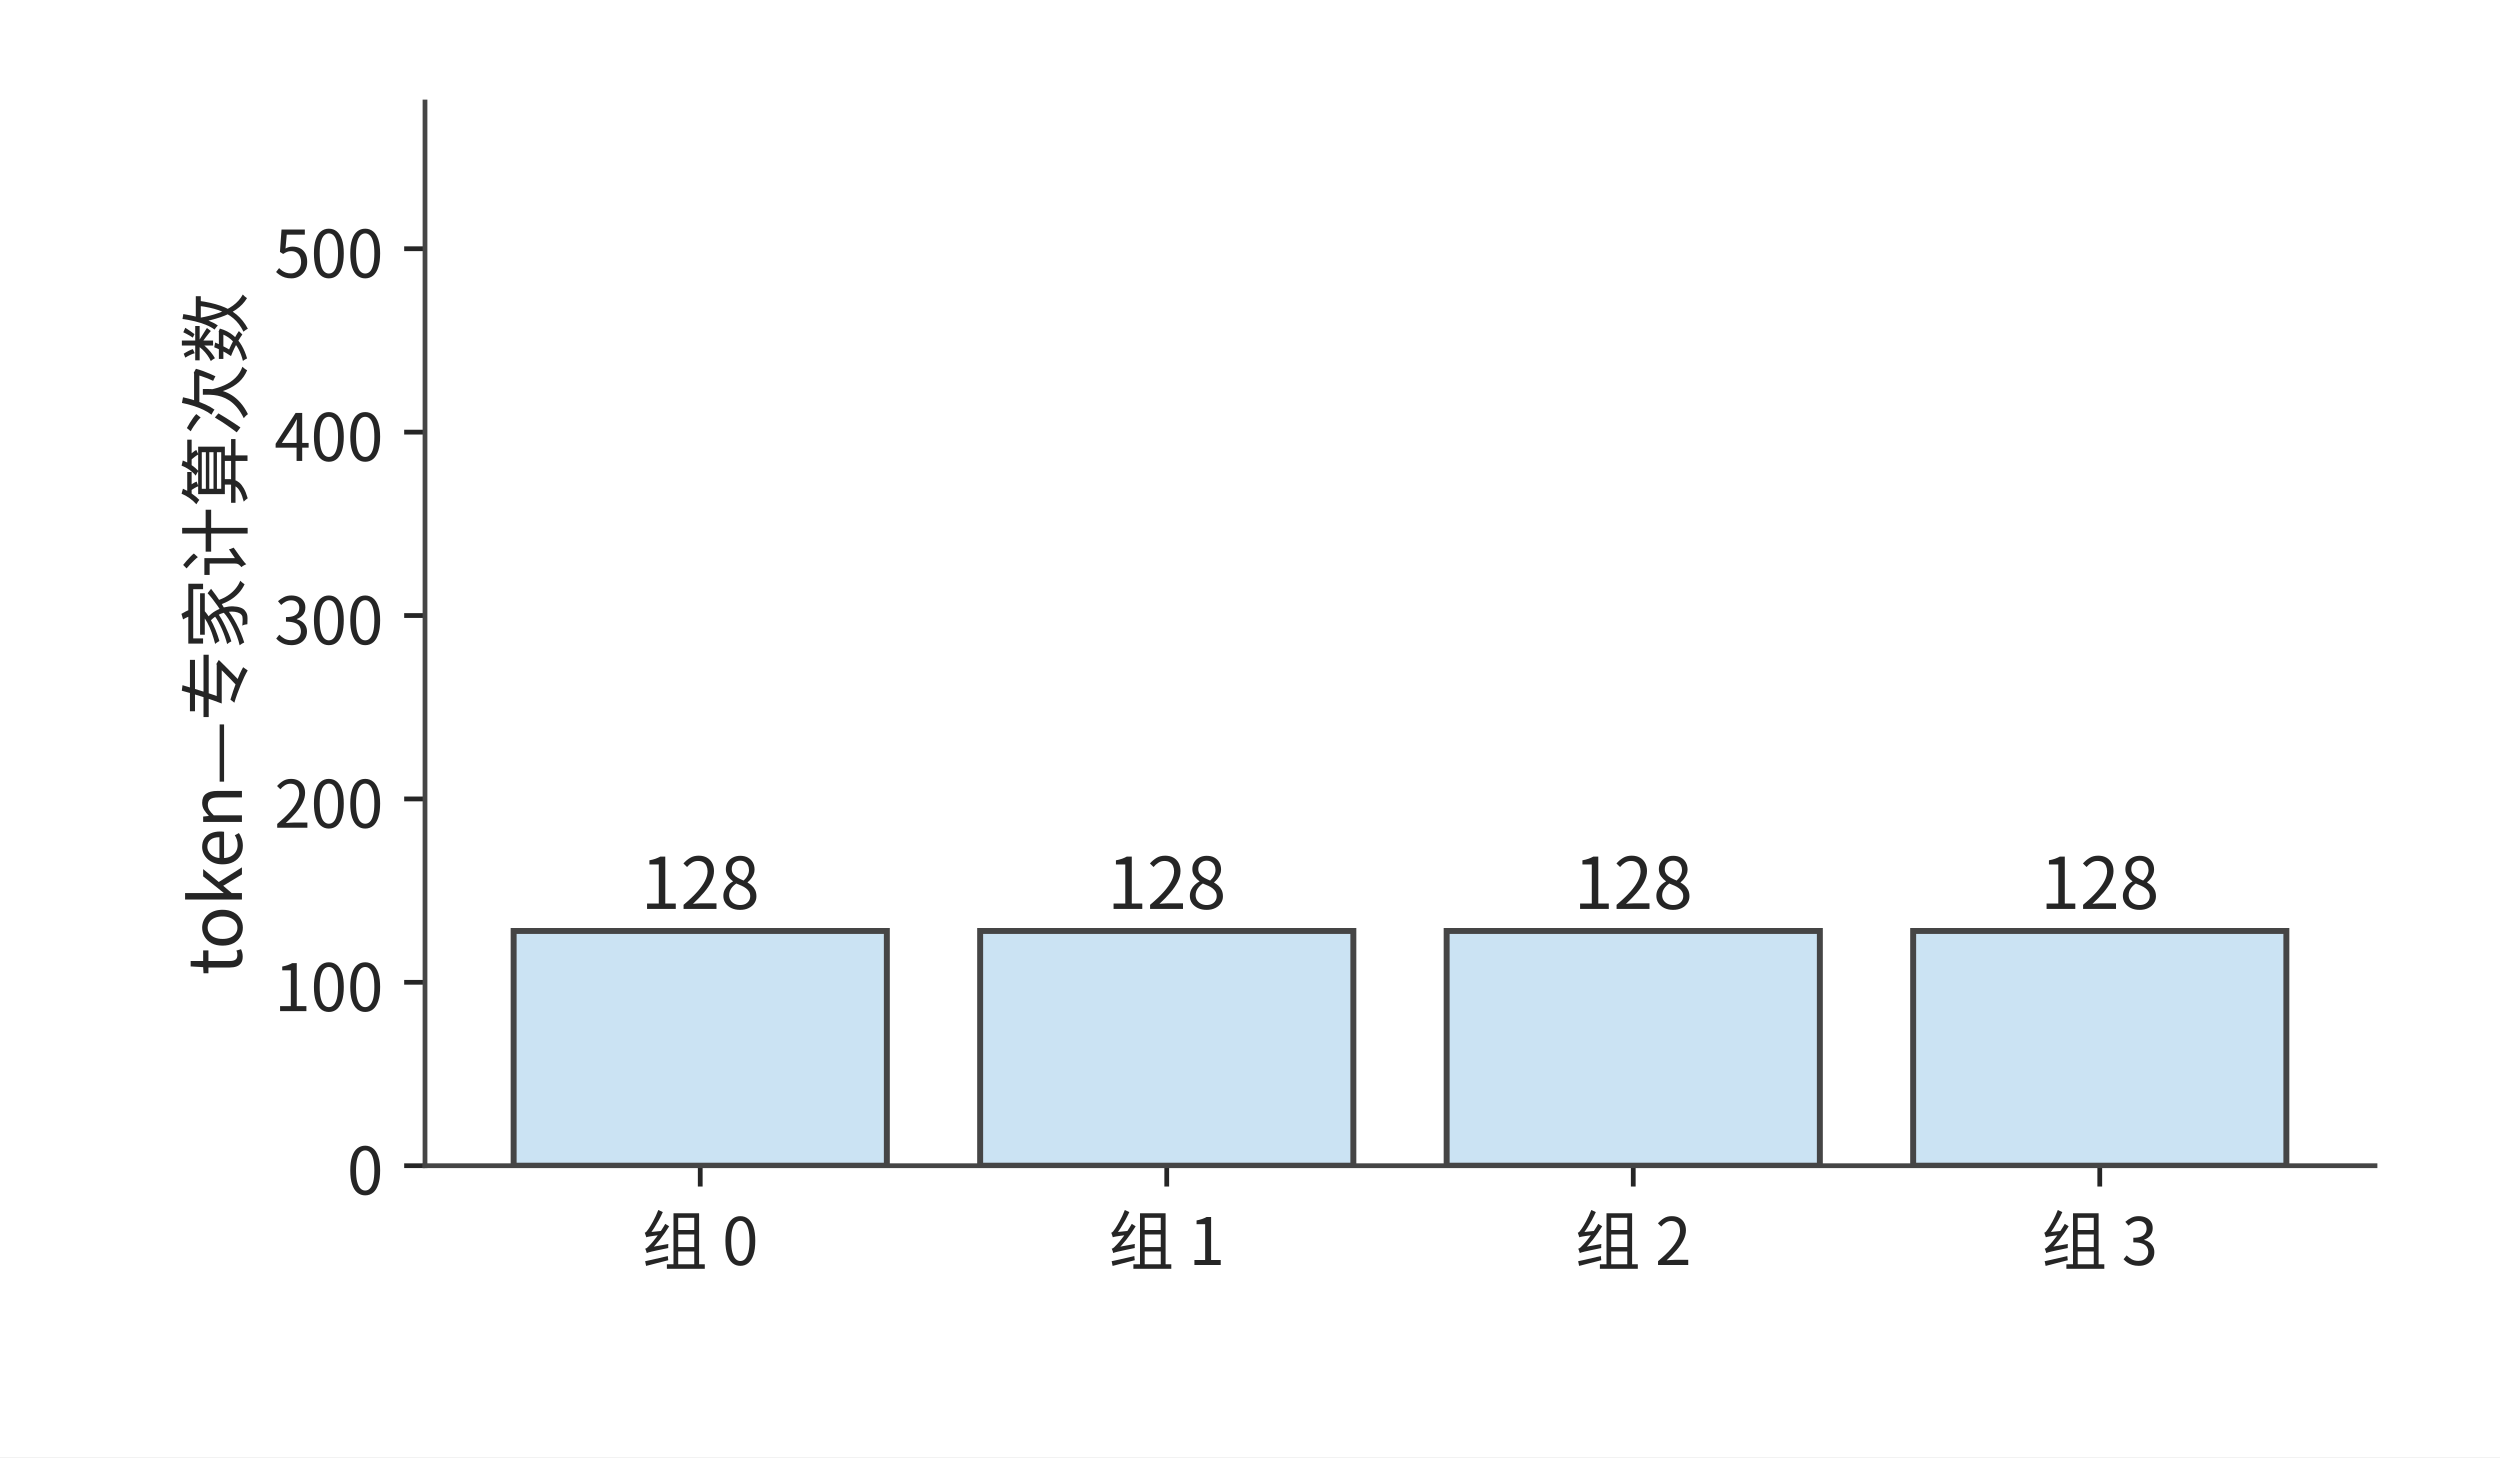
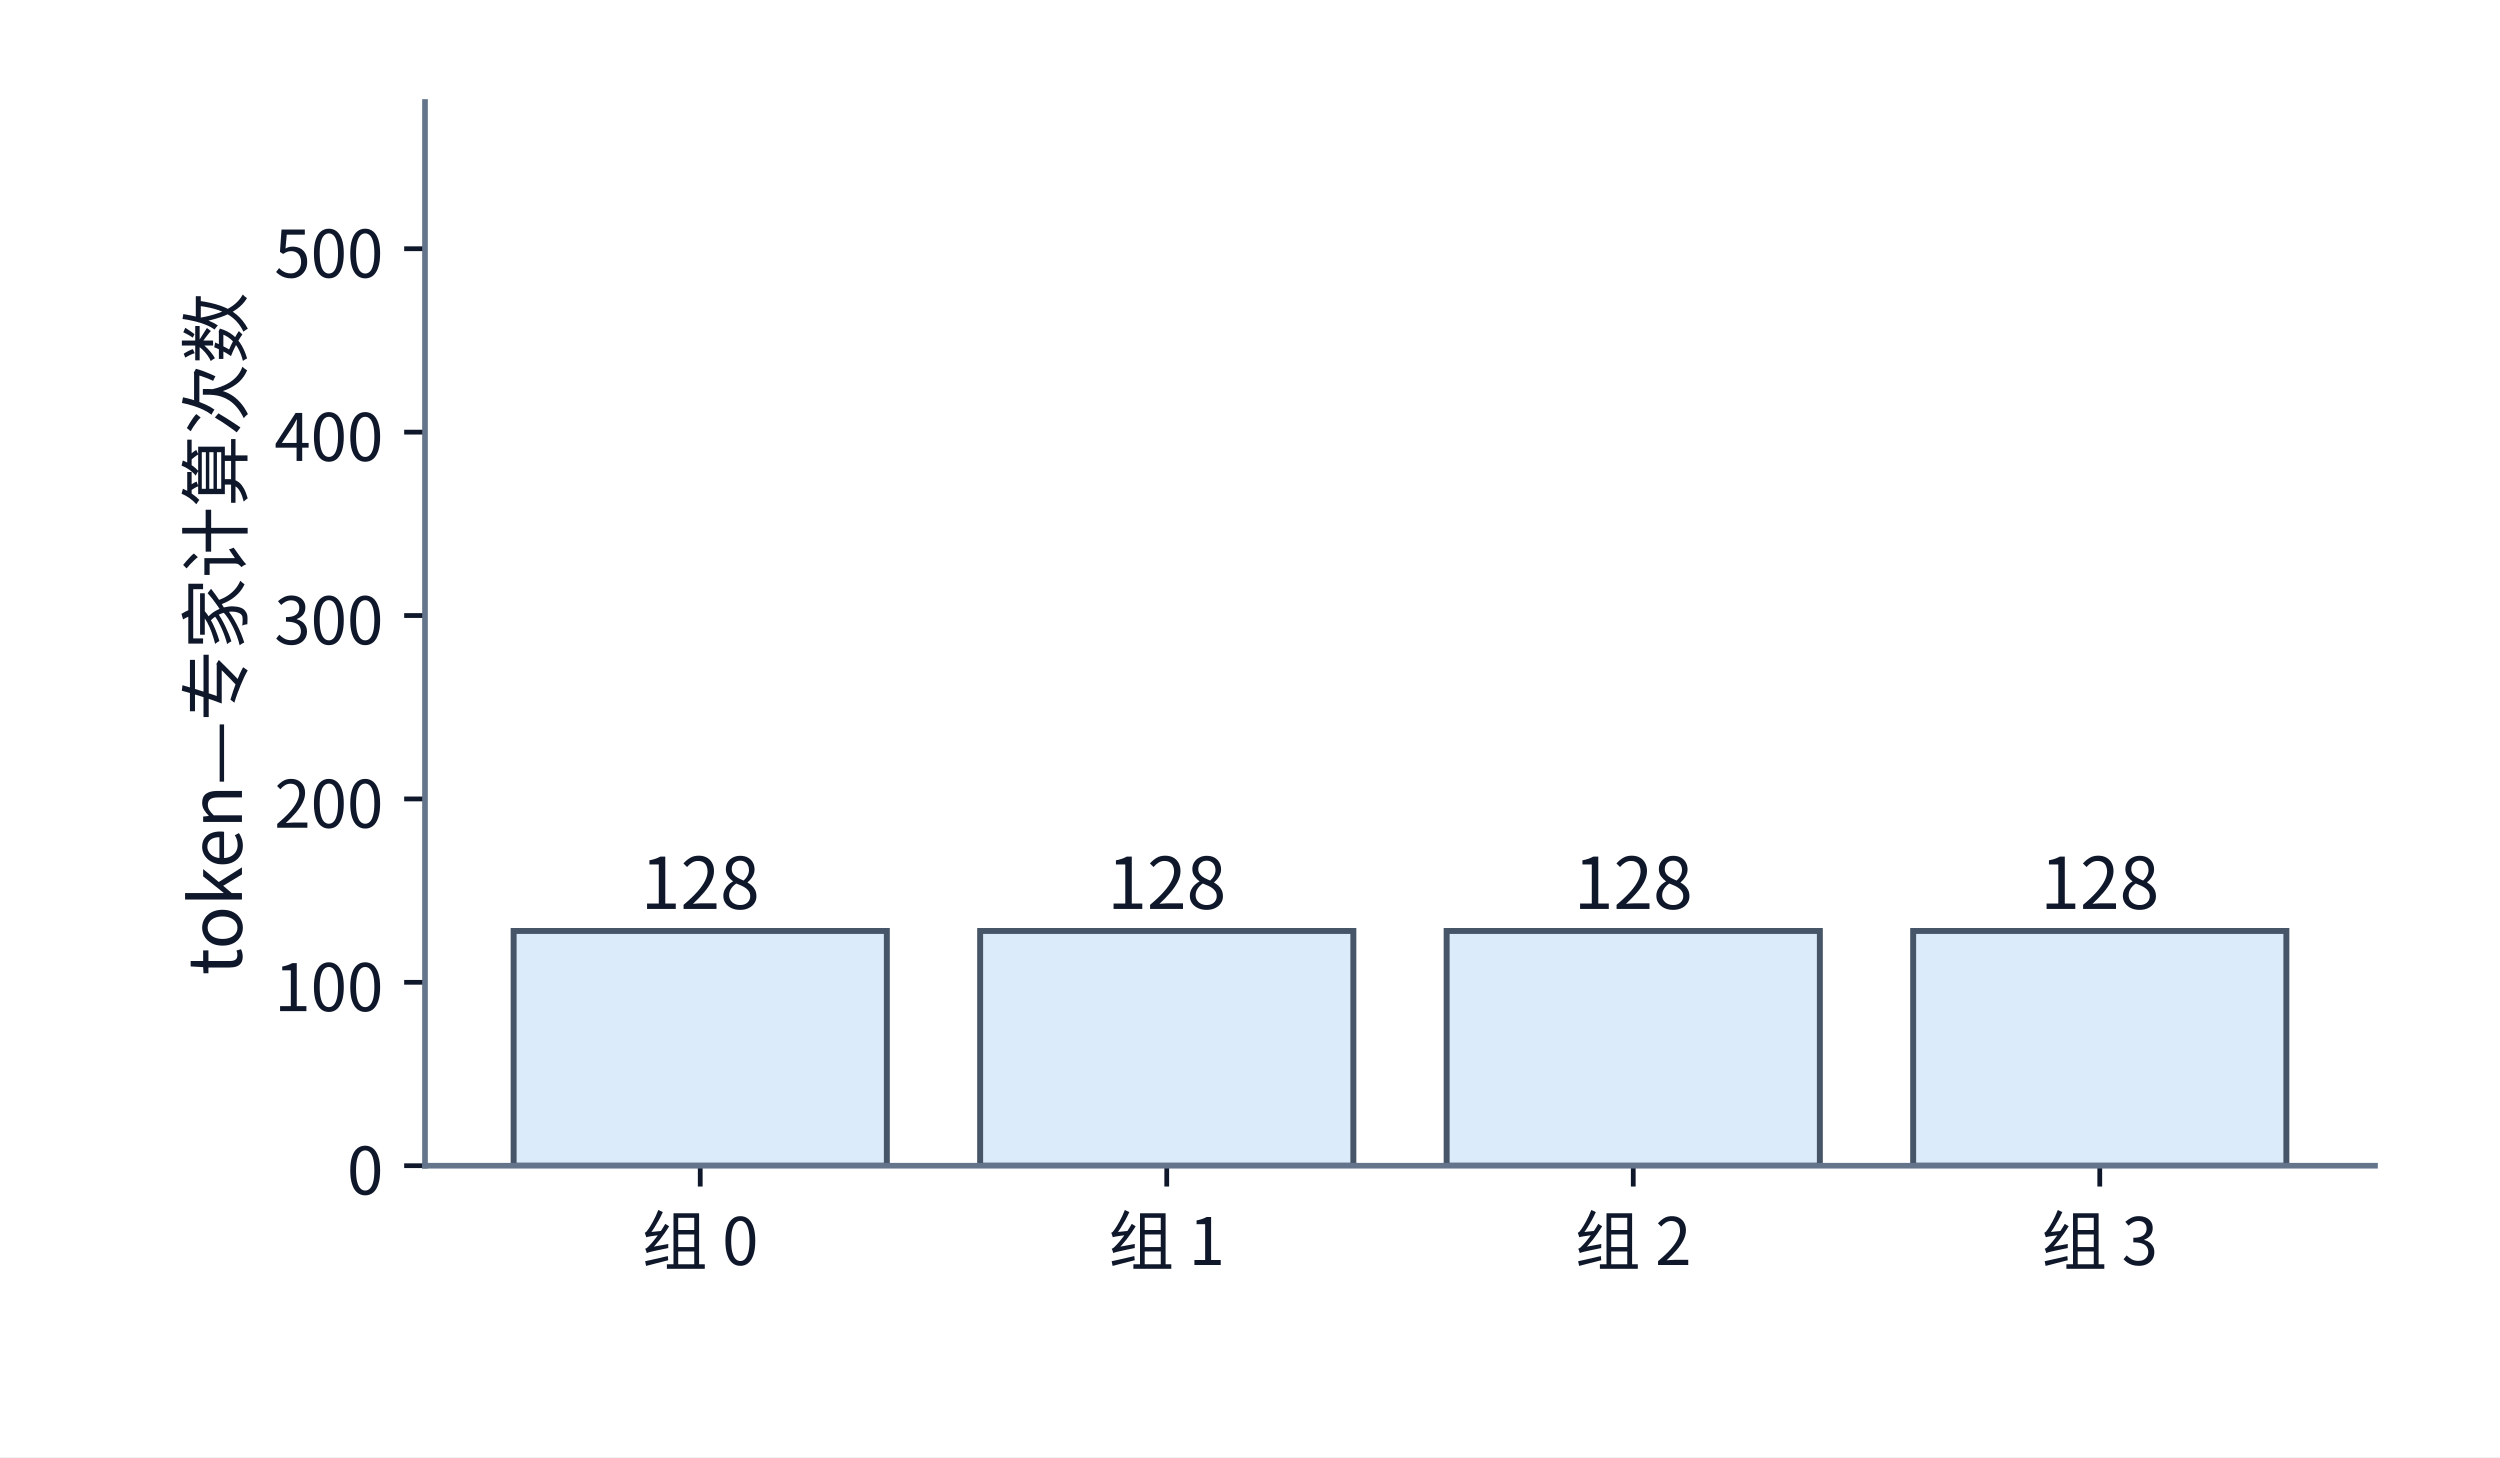
<svg xmlns="http://www.w3.org/2000/svg" xmlns:xlink="http://www.w3.org/1999/xlink" width="420pt" height="244.8pt" viewBox="0 0 420 244.8" version="1.1">
  <defs>
    <style type="text/css">*{stroke-linejoin: round; stroke-linecap: butt}</style>
  </defs>
  <g id="figure_1">
    <g id="patch_1">
      <path d="M 0 244.8  L 420 244.8  L 420 0  L 0 0  z " style="fill: #ffffff" />
    </g>
    <g id="axes_1">
      <g id="patch_2">
        <path d="M 71.4 195.84  L 399 195.84  L 399 17.136  L 71.4 17.136  z " style="fill: #ffffff" />
      </g>
      <g id="patch_3">
-         <path d="M 86.291 195.84  L 148.989 195.84  L 148.989 156.402  L 86.291 156.402  z " clip-path="url(#p597225f0c8)" style="fill: #cbe3f3; stroke: #454545; stroke-linejoin: miter" />
+         <path d="M 86.291 195.84  L 148.989 195.84  L 148.989 156.402  L 86.291 156.402  z " clip-path="url(#p597225f0c8)" style="fill: #dcebfa; stroke: #475569; stroke-linejoin: miter" />
      </g>
      <g id="patch_4">
-         <path d="M 164.664 195.84  L 227.363 195.84  L 227.363 156.402  L 164.664 156.402  z " clip-path="url(#p597225f0c8)" style="fill: #cbe3f3; stroke: #454545; stroke-linejoin: miter" />
+         <path d="M 164.664 195.84  L 227.363 195.84  L 227.363 156.402  L 164.664 156.402  z " clip-path="url(#p597225f0c8)" style="fill: #dcebfa; stroke: #475569; stroke-linejoin: miter" />
      </g>
      <g id="patch_5">
-         <path d="M 243.037 195.84  L 305.736 195.84  L 305.736 156.402  L 243.037 156.402  z " clip-path="url(#p597225f0c8)" style="fill: #cbe3f3; stroke: #454545; stroke-linejoin: miter" />
+         <path d="M 243.037 195.84  L 305.736 195.84  L 305.736 156.402  L 243.037 156.402  z " clip-path="url(#p597225f0c8)" style="fill: #dcebfa; stroke: #475569; stroke-linejoin: miter" />
      </g>
      <g id="patch_6">
-         <path d="M 321.411 195.84  L 384.109 195.84  L 384.109 156.402  L 321.411 156.402  z " clip-path="url(#p597225f0c8)" style="fill: #cbe3f3; stroke: #454545; stroke-linejoin: miter" />
+         <path d="M 321.411 195.84  L 384.109 195.84  L 384.109 156.402  L 321.411 156.402  z " clip-path="url(#p597225f0c8)" style="fill: #dcebfa; stroke: #475569; stroke-linejoin: miter" />
      </g>
      <g id="matplotlib.axis_1">
        <g id="xtick_1">
          <g id="line2d_1">
            <defs>
-               <path id="mf7970efa04" d="M 0 0  L 0 3.5  " style="stroke: #252525; stroke-width: 0.8" />
+               <path id="mcdc46c9876" d="M 0 0  L 0 3.5  " style="stroke: #0f172a; stroke-width: 0.8" />
            </defs>
            <g>
-               <use xlink:href="#mf7970efa04" x="117.64" y="195.84" style="fill: #252525; stroke: #252525; stroke-width: 0.8" />
+               <use xlink:href="#mcdc46c9876" x="117.64" y="195.84" style="fill: #0f172a; stroke: #0f172a; stroke-width: 0.8" />
            </g>
          </g>
          <g id="text_1">
-             <g style="fill: #252525" transform="translate(107.8553 212.52) scale(0.11 -0.11)">
+             <g style="fill: #0f172a" transform="translate(107.8553 212.52) scale(0.11 -0.11)">
              <defs>
                <path id="SourceHanSansCN-Regular-52d5" d="M 6138 70  L 6138 -371  L 2432 -371  L 2432 70  L 6138 70  z M 5421 3424  L 5421 2982  L 3328 2982  L 3328 3424  L 5421 3424  z M 5427 1754  L 5427 1325  L 3334 1325  L 3334 1754  L 5427 1754  z M 5581 5056  L 5581 -160  L 5107 -160  L 5107 4614  L 3539 4614  L 3539 -160  L 3078 -160  L 3078 5056  L 5581 5056  z M 467 1165  Q 454 1216 428 1293  Q 403 1370 374 1453  Q 346 1536 314 1594  Q 422 1613 547 1725  Q 672 1837 832 2016  Q 915 2099 1081 2300  Q 1248 2502 1453 2777  Q 1658 3053 1872 3369  Q 2086 3686 2272 4019  L 2656 3782  Q 2246 3117 1760 2496  Q 1274 1875 787 1414  L 787 1402  Q 787 1402 739 1379  Q 691 1357 627 1321  Q 563 1286 515 1244  Q 467 1203 467 1165  z M 442 1542  L 678 1709  L 2573 2054  Q 2560 1958 2560 1843  Q 2560 1728 2566 1658  Q 1914 1523 1520 1440  Q 1126 1357 915 1305  Q 704 1254 611 1225  Q 518 1197 467 1165  L 442 1542  z M 422 2707  Q 410 2752 381 2835  Q 352 2918 323 3004  Q 294 3091 269 3155  Q 358 3174 451 3280  Q 544 3386 653 3552  Q 704 3629 819 3811  Q 934 3994 1072 4246  Q 1210 4499 1347 4790  Q 1485 5082 1594 5376  L 2035 5171  Q 1856 4768 1638 4374  Q 1421 3981 1187 3616  Q 954 3251 710 2963  L 710 2950  Q 710 2950 668 2928  Q 627 2906 566 2864  Q 506 2822 464 2784  Q 422 2746 422 2707  z M 410 3053  L 640 3200  L 1920 3334  Q 1901 3245 1891 3133  Q 1882 3021 1888 2950  Q 1446 2893 1174 2854  Q 902 2816 752 2790  Q 602 2765 531 2745  Q 461 2726 422 2707  L 410 3053  z M 307 371  Q 589 429 947 509  Q 1306 589 1709 685  Q 2112 781 2522 877  L 2566 467  Q 1997 320 1424 176  Q 851 32 403 -90  L 307 371  z " transform="scale(0.015625)" />
                <path id="SourceHanSansCN-Regular-1" transform="scale(0.015625)" />
                <path id="SourceHanSansCN-Regular-11" d="M 1779 -83  Q 1338 -83 1008 185  Q 678 454 499 998  Q 320 1542 320 2362  Q 320 3181 499 3715  Q 678 4250 1008 4512  Q 1338 4774 1779 4774  Q 2227 4774 2553 4508  Q 2880 4243 3059 3712  Q 3238 3181 3238 2362  Q 3238 1542 3059 998  Q 2880 454 2553 185  Q 2227 -83 1779 -83  z M 1779 390  Q 2048 390 2249 595  Q 2451 800 2563 1238  Q 2675 1677 2675 2362  Q 2675 3046 2563 3478  Q 2451 3910 2249 4112  Q 2048 4314 1779 4314  Q 1517 4314 1312 4112  Q 1107 3910 995 3478  Q 883 3046 883 2362  Q 883 1677 995 1238  Q 1107 800 1312 595  Q 1517 390 1779 390  z " transform="scale(0.015625)" />
              </defs>
              <use xlink:href="#SourceHanSansCN-Regular-52d5" />
              <use xlink:href="#SourceHanSansCN-Regular-1" transform="translate(100 0)" />
              <use xlink:href="#SourceHanSansCN-Regular-11" transform="translate(122.4062 0)" />
            </g>
          </g>
        </g>
        <g id="xtick_2">
          <g id="line2d_2">
            <g>
-               <use xlink:href="#mf7970efa04" x="196.013" y="195.84" style="fill: #252525; stroke: #252525; stroke-width: 0.8" />
+               <use xlink:href="#mcdc46c9876" x="196.013" y="195.84" style="fill: #0f172a; stroke: #0f172a; stroke-width: 0.8" />
            </g>
          </g>
          <g id="text_2">
-             <g style="fill: #252525" transform="translate(186.2286 212.52) scale(0.11 -0.11)">
+             <g style="fill: #0f172a" transform="translate(186.2286 212.52) scale(0.11 -0.11)">
              <defs>
                <path id="SourceHanSansCN-Regular-12" d="M 563 0  L 563 486  L 1613 486  L 1613 3987  L 774 3987  L 774 4358  Q 1088 4416 1321 4499  Q 1555 4582 1747 4691  L 2195 4691  L 2195 486  L 3136 486  L 3136 0  L 563 0  z " transform="scale(0.015625)" />
              </defs>
              <use xlink:href="#SourceHanSansCN-Regular-52d5" />
              <use xlink:href="#SourceHanSansCN-Regular-1" transform="translate(100 0)" />
              <use xlink:href="#SourceHanSansCN-Regular-12" transform="translate(122.4062 0)" />
            </g>
          </g>
        </g>
        <g id="xtick_3">
          <g id="line2d_3">
            <g>
-               <use xlink:href="#mf7970efa04" x="274.387" y="195.84" style="fill: #252525; stroke: #252525; stroke-width: 0.8" />
+               <use xlink:href="#mcdc46c9876" x="274.387" y="195.84" style="fill: #0f172a; stroke: #0f172a; stroke-width: 0.8" />
            </g>
          </g>
          <g id="text_3">
-             <g style="fill: #252525" transform="translate(264.6018 212.52) scale(0.11 -0.11)">
+             <g style="fill: #0f172a" transform="translate(264.6018 212.52) scale(0.11 -0.11)">
              <defs>
                <path id="SourceHanSansCN-Regular-13" d="M 282 0  L 282 371  Q 1030 998 1504 1529  Q 1978 2061 2205 2518  Q 2432 2976 2432 3373  Q 2432 3642 2339 3853  Q 2246 4064 2054 4182  Q 1862 4301 1568 4301  Q 1280 4301 1033 4147  Q 787 3994 595 3757  L 269 4077  Q 550 4390 873 4582  Q 1197 4774 1638 4774  Q 2061 4774 2365 4604  Q 2669 4435 2838 4124  Q 3008 3814 3008 3398  Q 3008 2925 2768 2445  Q 2528 1965 2105 1472  Q 1683 979 1126 461  Q 1312 474 1517 490  Q 1722 506 1894 506  L 3232 506  L 3232 0  L 282 0  z " transform="scale(0.015625)" />
              </defs>
              <use xlink:href="#SourceHanSansCN-Regular-52d5" />
              <use xlink:href="#SourceHanSansCN-Regular-1" transform="translate(100 0)" />
              <use xlink:href="#SourceHanSansCN-Regular-13" transform="translate(122.4062 0)" />
            </g>
          </g>
        </g>
        <g id="xtick_4">
          <g id="line2d_4">
            <g>
-               <use xlink:href="#mf7970efa04" x="352.76" y="195.84" style="fill: #252525; stroke: #252525; stroke-width: 0.8" />
+               <use xlink:href="#mcdc46c9876" x="352.76" y="195.84" style="fill: #0f172a; stroke: #0f172a; stroke-width: 0.8" />
            </g>
          </g>
          <g id="text_4">
-             <g style="fill: #252525" transform="translate(342.975 212.52) scale(0.11 -0.11)">
+             <g style="fill: #0f172a" transform="translate(342.975 212.52) scale(0.11 -0.11)">
              <defs>
                <path id="SourceHanSansCN-Regular-14" d="M 1683 -83  Q 1318 -83 1040 6  Q 762 96 550 243  Q 339 390 186 563  L 486 941  Q 691 730 969 566  Q 1248 403 1645 403  Q 1926 403 2140 508  Q 2355 614 2476 809  Q 2598 1005 2598 1274  Q 2598 1555 2460 1766  Q 2323 1978 2003 2096  Q 1683 2214 1139 2214  L 1139 2662  Q 1626 2662 1907 2780  Q 2189 2899 2313 3104  Q 2438 3309 2438 3558  Q 2438 3898 2227 4099  Q 2016 4301 1645 4301  Q 1363 4301 1116 4173  Q 870 4045 672 3846  L 358 4218  Q 627 4461 944 4617  Q 1261 4774 1664 4774  Q 2061 4774 2371 4636  Q 2682 4499 2858 4236  Q 3034 3974 3034 3603  Q 3034 3174 2803 2892  Q 2573 2611 2202 2477  L 2202 2445  Q 2477 2381 2701 2221  Q 2925 2061 3059 1817  Q 3194 1574 3194 1254  Q 3194 838 2989 537  Q 2784 237 2445 77  Q 2106 -83 1683 -83  z " transform="scale(0.015625)" />
              </defs>
              <use xlink:href="#SourceHanSansCN-Regular-52d5" />
              <use xlink:href="#SourceHanSansCN-Regular-1" transform="translate(100 0)" />
              <use xlink:href="#SourceHanSansCN-Regular-14" transform="translate(122.4062 0)" />
            </g>
          </g>
        </g>
      </g>
      <g id="matplotlib.axis_2">
        <g id="ytick_1">
          <g id="line2d_5">
            <defs>
-               <path id="m3835acae65" d="M 0 0  L -3.5 0  " style="stroke: #252525; stroke-width: 0.8" />
+               <path id="m12ae83992d" d="M 0 0  L -3.5 0  " style="stroke: #0f172a; stroke-width: 0.8" />
            </defs>
            <g>
-               <use xlink:href="#m3835acae65" x="71.4" y="195.84" style="fill: #252525; stroke: #252525; stroke-width: 0.8" />
+               <use xlink:href="#m12ae83992d" x="71.4" y="195.84" style="fill: #0f172a; stroke: #0f172a; stroke-width: 0.8" />
            </g>
          </g>
          <g id="text_5">
-             <g style="fill: #252525" transform="translate(58.295 200.68) scale(0.11 -0.11)">
+             <g style="fill: #0f172a" transform="translate(58.295 200.68) scale(0.11 -0.11)">
              <use xlink:href="#SourceHanSansCN-Regular-11" />
            </g>
          </g>
        </g>
        <g id="ytick_2">
          <g id="line2d_6">
            <g>
-               <use xlink:href="#m3835acae65" x="71.4" y="165.029" style="fill: #252525; stroke: #252525; stroke-width: 0.8" />
+               <use xlink:href="#m12ae83992d" x="71.4" y="165.029" style="fill: #0f172a; stroke: #0f172a; stroke-width: 0.8" />
            </g>
          </g>
          <g id="text_6">
-             <g style="fill: #252525" transform="translate(46.085 169.869) scale(0.11 -0.11)">
+             <g style="fill: #0f172a" transform="translate(46.085 169.869) scale(0.11 -0.11)">
              <use xlink:href="#SourceHanSansCN-Regular-12" />
              <use xlink:href="#SourceHanSansCN-Regular-11" transform="translate(55.5 0)" />
              <use xlink:href="#SourceHanSansCN-Regular-11" transform="translate(111 0)" />
            </g>
          </g>
        </g>
        <g id="ytick_3">
          <g id="line2d_7">
            <g>
-               <use xlink:href="#m3835acae65" x="71.4" y="134.218" style="fill: #252525; stroke: #252525; stroke-width: 0.8" />
+               <use xlink:href="#m12ae83992d" x="71.4" y="134.218" style="fill: #0f172a; stroke: #0f172a; stroke-width: 0.8" />
            </g>
          </g>
          <g id="text_7">
-             <g style="fill: #252525" transform="translate(46.085 139.0579) scale(0.11 -0.11)">
+             <g style="fill: #0f172a" transform="translate(46.085 139.0579) scale(0.11 -0.11)">
              <use xlink:href="#SourceHanSansCN-Regular-13" />
              <use xlink:href="#SourceHanSansCN-Regular-11" transform="translate(55.5 0)" />
              <use xlink:href="#SourceHanSansCN-Regular-11" transform="translate(111 0)" />
            </g>
          </g>
        </g>
        <g id="ytick_4">
          <g id="line2d_8">
            <g>
-               <use xlink:href="#m3835acae65" x="71.4" y="103.407" style="fill: #252525; stroke: #252525; stroke-width: 0.8" />
+               <use xlink:href="#m12ae83992d" x="71.4" y="103.407" style="fill: #0f172a; stroke: #0f172a; stroke-width: 0.8" />
            </g>
          </g>
          <g id="text_8">
-             <g style="fill: #252525" transform="translate(46.085 108.2469) scale(0.11 -0.11)">
+             <g style="fill: #0f172a" transform="translate(46.085 108.2469) scale(0.11 -0.11)">
              <use xlink:href="#SourceHanSansCN-Regular-14" />
              <use xlink:href="#SourceHanSansCN-Regular-11" transform="translate(55.5 0)" />
              <use xlink:href="#SourceHanSansCN-Regular-11" transform="translate(111 0)" />
            </g>
          </g>
        </g>
        <g id="ytick_5">
          <g id="line2d_9">
            <g>
-               <use xlink:href="#m3835acae65" x="71.4" y="72.596" style="fill: #252525; stroke: #252525; stroke-width: 0.8" />
+               <use xlink:href="#m12ae83992d" x="71.4" y="72.596" style="fill: #0f172a; stroke: #0f172a; stroke-width: 0.8" />
            </g>
          </g>
          <g id="text_9">
-             <g style="fill: #252525" transform="translate(46.085 77.43586) scale(0.11 -0.11)">
+             <g style="fill: #0f172a" transform="translate(46.085 77.43586) scale(0.11 -0.11)">
              <defs>
                <path id="SourceHanSansCN-Regular-15" d="M 2176 0  L 2176 3200  Q 2176 3373 2189 3622  Q 2202 3872 2208 4051  L 2182 4051  Q 2093 3885 2000 3709  Q 1907 3533 1805 3360  L 736 1760  L 3354 1760  L 3354 1293  L 128 1293  L 128 1677  L 2080 4691  L 2726 4691  L 2726 0  L 2176 0  z " transform="scale(0.015625)" />
              </defs>
              <use xlink:href="#SourceHanSansCN-Regular-15" />
              <use xlink:href="#SourceHanSansCN-Regular-11" transform="translate(55.5 0)" />
              <use xlink:href="#SourceHanSansCN-Regular-11" transform="translate(111 0)" />
            </g>
          </g>
        </g>
        <g id="ytick_6">
          <g id="line2d_10">
            <g>
-               <use xlink:href="#m3835acae65" x="71.4" y="41.785" style="fill: #252525; stroke: #252525; stroke-width: 0.8" />
+               <use xlink:href="#m12ae83992d" x="71.4" y="41.785" style="fill: #0f172a; stroke: #0f172a; stroke-width: 0.8" />
            </g>
          </g>
          <g id="text_10">
-             <g style="fill: #252525" transform="translate(46.085 46.62483) scale(0.11 -0.11)">
+             <g style="fill: #0f172a" transform="translate(46.085 46.62483) scale(0.11 -0.11)">
              <defs>
                <path id="SourceHanSansCN-Regular-16" d="M 1677 -83  Q 1312 -83 1033 6  Q 755 96 547 237  Q 339 378 173 538  L 467 922  Q 602 787 765 668  Q 928 550 1139 476  Q 1350 403 1619 403  Q 1894 403 2121 537  Q 2349 672 2483 921  Q 2618 1171 2618 1510  Q 2618 2010 2352 2294  Q 2086 2579 1645 2579  Q 1414 2579 1241 2508  Q 1069 2438 864 2304  L 550 2502  L 704 4691  L 2982 4691  L 2982 4192  L 1216 4192  L 1094 2835  Q 1248 2925 1417 2973  Q 1587 3021 1798 3021  Q 2189 3021 2509 2864  Q 2829 2707 3021 2374  Q 3213 2042 3213 1523  Q 3213 1011 2992 652  Q 2771 294 2419 105  Q 2067 -83 1677 -83  z " transform="scale(0.015625)" />
              </defs>
              <use xlink:href="#SourceHanSansCN-Regular-16" />
              <use xlink:href="#SourceHanSansCN-Regular-11" transform="translate(55.5 0)" />
              <use xlink:href="#SourceHanSansCN-Regular-11" transform="translate(111 0)" />
            </g>
          </g>
        </g>
        <g id="text_11">
-           <g style="fill: #252525" transform="translate(40.645 163.8367) rotate(-90) scale(0.12 -0.12)">
+           <g style="fill: #0f172a" transform="translate(40.645 163.8367) rotate(-90) scale(0.12 -0.12)">
            <defs>
              <path id="SourceHanSansCN-Regular-55" d="M 1677 -70  Q 1312 -70 1094 77  Q 877 224 784 486  Q 691 749 691 1094  L 691 3002  L 173 3002  L 173 3443  L 723 3475  L 787 4595  L 1274 4595  L 1274 3475  L 2221 3475  L 2221 3002  L 1274 3002  L 1274 1082  Q 1274 755 1392 582  Q 1510 410 1811 410  Q 1907 410 2006 429  Q 2106 448 2208 499  L 2330 83  Q 2195 19 2022 -25  Q 1850 -70 1677 -70  z " transform="scale(0.015625)" />
              <path id="SourceHanSansCN-Regular-50" d="M 1939 -83  Q 1517 -83 1145 131  Q 774 346 553 752  Q 333 1158 333 1734  Q 333 2317 553 2723  Q 774 3130 1145 3347  Q 1517 3565 1939 3565  Q 2259 3565 2550 3443  Q 2842 3322 3066 3085  Q 3290 2848 3418 2509  Q 3546 2170 3546 1734  Q 3546 1158 3322 752  Q 3098 346 2733 131  Q 2368 -83 1939 -83  z M 1939 403  Q 2240 403 2467 569  Q 2694 736 2822 1037  Q 2950 1338 2950 1734  Q 2950 2138 2822 2438  Q 2694 2739 2467 2905  Q 2240 3072 1939 3072  Q 1638 3072 1411 2905  Q 1184 2739 1059 2438  Q 934 2138 934 1734  Q 934 1338 1059 1037  Q 1184 736 1411 569  Q 1638 403 1939 403  z " transform="scale(0.015625)" />
              <path id="SourceHanSansCN-Regular-4c" d="M 589 0  L 589 5094  L 1165 5094  L 1165 1645  L 1190 1645  L 2662 3475  L 3315 3475  L 2157 2074  L 3469 0  L 2835 0  L 1818 1677  L 1165 915  L 1165 0  L 589 0  z " transform="scale(0.015625)" />
              <path id="SourceHanSansCN-Regular-46" d="M 1997 -83  Q 1530 -83 1152 134  Q 774 352 553 758  Q 333 1165 333 1734  Q 333 2163 461 2499  Q 589 2835 809 3075  Q 1030 3315 1312 3440  Q 1594 3565 1888 3565  Q 2336 3565 2643 3366  Q 2950 3168 3113 2800  Q 3277 2432 3277 1933  Q 3277 1837 3270 1753  Q 3264 1670 3251 1600  L 755 1600  L 749 2016  L 2765 2016  Q 2765 2541 2537 2819  Q 2310 3098 1901 3098  Q 1658 3098 1424 2954  Q 1190 2810 1036 2512  Q 883 2214 890 1741  Q 896 1293 1056 989  Q 1216 685 1481 534  Q 1747 384 2061 384  Q 2317 384 2534 451  Q 2752 518 2938 640  L 3136 269  Q 2912 122 2630 19  Q 2349 -83 1997 -83  z " transform="scale(0.015625)" />
              <path id="SourceHanSansCN-Regular-4f" d="M 589 0  L 589 3475  L 1069 3475  L 1126 2970  L 1139 2970  Q 1389 3219 1667 3392  Q 1946 3565 2304 3565  Q 2854 3565 3110 3216  Q 3366 2867 3366 2202  L 3366 0  L 2784 0  L 2784 2125  Q 2784 2618 2627 2835  Q 2470 3053 2125 3053  Q 1856 3053 1645 2918  Q 1434 2784 1178 2522  L 1178 0  L 589 0  z " transform="scale(0.015625)" />
              <path id="SourceHanSansCN-Regular-1d2" d="M 294 1600  L 294 1997  L 5421 1997  L 5421 1600  L 294 1600  z " transform="scale(0.015625)" />
              <path id="SourceHanSansCN-Regular-225f" d="M 5946 3443  L 5946 2976  L 358 2976  L 358 3443  L 5946 3443  z M 5485 4659  L 5485 4205  L 877 4205  L 877 4659  L 5485 4659  z M 5082 2259  L 5082 1811  L 1952 1811  L 1952 2259  L 5082 2259  z M 5030 2259  L 5114 2291  L 5478 2074  Q 5216 1798 4886 1472  Q 4557 1146 4208 803  Q 3859 461 3533 154  L 3110 410  Q 3430 704 3776 1040  Q 4122 1376 4429 1683  Q 4736 1990 4934 2202  L 4934 2259  L 5030 2259  z M 1920 1030  Q 2272 928 2675 793  Q 3078 659 3478 505  Q 3878 352 4227 195  Q 4576 38 4826 -109  L 4531 -518  Q 4294 -371 3955 -211  Q 3616 -51 3222 112  Q 2829 275 2425 422  Q 2022 570 1645 678  L 1920 1030  z M 3213 5325  Q 3091 4896 2944 4419  Q 2797 3942 2646 3465  Q 2496 2989 2352 2563  Q 2208 2138 2080 1811  L 1574 1811  Q 1709 2150 1862 2592  Q 2016 3034 2169 3520  Q 2323 4006 2467 4486  Q 2611 4966 2720 5389  L 3213 5325  z " transform="scale(0.015625)" />
              <path id="SourceHanSansCN-Regular-2feb" d="M 5907 4806  L 5907 3482  L 5414 3482  L 5414 4365  L 1005 4365  L 1005 3482  L 538 3482  L 538 4806  L 5907 4806  z M 5050 3750  L 5050 3328  L 1338 3328  L 1338 3750  L 5050 3750  z M 2880 3085  Q 3245 2765 3469 2371  Q 3693 1978 3792 1568  Q 3891 1158 3878 784  Q 3866 410 3766 131  Q 3667 -147 3488 -275  Q 3334 -403 3187 -451  Q 3040 -499 2822 -499  Q 2720 -499 2576 -496  Q 2432 -493 2278 -486  Q 2272 -390 2240 -262  Q 2208 -134 2150 -32  Q 2323 -51 2476 -57  Q 2630 -64 2733 -64  Q 2861 -64 2960 -41  Q 3059 -19 3142 64  Q 3258 160 3331 381  Q 3405 602 3408 906  Q 3411 1210 3324 1558  Q 3238 1907 3043 2249  Q 2848 2592 2522 2880  L 2880 3085  z M 3578 3456  Q 3245 3130 2781 2858  Q 2317 2586 1795 2374  Q 1274 2163 774 2016  Q 749 2061 704 2134  Q 659 2208 608 2281  Q 557 2355 512 2400  Q 1005 2522 1510 2701  Q 2016 2880 2451 3117  Q 2886 3354 3174 3622  L 3578 3456  z M 3296 2195  Q 3072 2022 2765 1843  Q 2458 1664 2106 1494  Q 1754 1325 1405 1184  Q 1056 1043 742 947  Q 704 1030 637 1139  Q 570 1248 499 1325  Q 806 1402 1155 1523  Q 1504 1645 1846 1795  Q 2189 1946 2483 2106  Q 2778 2266 2982 2426  L 3296 2195  z M 3680 1408  Q 3418 1165 3059 931  Q 2701 698 2294 483  Q 1888 269 1462 93  Q 1037 -83 640 -205  Q 602 -109 531 6  Q 461 122 390 205  Q 781 294 1200 448  Q 1619 602 2019 800  Q 2419 998 2764 1216  Q 3110 1434 3341 1658  L 3680 1408  z M 4448 2080  Q 4595 1651 4844 1270  Q 5094 890 5433 598  Q 5773 307 6176 147  Q 6131 109 6067 38  Q 6003 -32 5952 -102  Q 5901 -173 5862 -237  Q 5427 -38 5072 288  Q 4717 614 4454 1043  Q 4192 1472 4026 1971  L 4448 2080  z M 5453 2765  Q 5184 2554 4864 2323  Q 4544 2093 4224 1888  Q 3904 1683 3622 1530  L 3315 1798  Q 3597 1958 3917 2179  Q 4237 2400 4537 2637  Q 4838 2874 5056 3078  L 5453 2765  z M 3206 5421  Q 3309 5248 3417 5043  Q 3526 4838 3565 4685  L 3053 4525  Q 3008 4672 2912 4886  Q 2816 5101 2707 5274  L 3206 5421  z " transform="scale(0.015625)" />
              <path id="SourceHanSansCN-Regular-5fa5" d="M 1190 5267  Q 1370 5126 1565 4953  Q 1760 4781 1936 4611  Q 2112 4442 2214 4307  L 1888 3949  Q 1786 4090 1616 4266  Q 1446 4442 1254 4627  Q 1062 4813 877 4960  L 1190 5267  z M 1158 83  L 1299 288  L 2586 1165  Q 2598 1101 2627 1017  Q 2656 934 2688 860  Q 2720 787 2739 742  Q 2285 422 2009 220  Q 1734 19 1584 -96  Q 1434 -211 1363 -275  Q 1293 -339 1254 -390  L 1158 83  z M 1606 3366  L 1606 2893  L 294 2893  L 294 3366  L 1606 3366  z M 6138 3251  L 6138 2758  L 2381 2758  L 2381 3251  L 6138 3251  z M 4512 5357  L 4512 -512  L 4006 -512  L 4006 5357  L 4512 5357  z M 1254 -390  Q 1229 -326 1184 -240  Q 1139 -154 1091 -74  Q 1043 6 992 51  Q 1088 115 1200 252  Q 1312 390 1312 595  L 1312 3366  L 1798 3366  L 1798 160  Q 1798 160 1740 121  Q 1683 83 1603 22  Q 1523 -38 1443 -115  Q 1363 -192 1308 -259  Q 1254 -326 1254 -390  z " transform="scale(0.015625)" />
              <path id="SourceHanSansCN-Regular-4faa" d="M 6067 973  L 6067 576  L 358 576  L 358 973  L 6067 973  z M 1613 2547  L 4890 2547  L 4890 2925  L 1613 2925  L 1613 2547  z M 1613 1856  L 4890 1856  L 4890 2240  L 1613 2240  L 1613 1856  z M 1613 3232  L 4890 3232  L 4890 3597  L 1613 3597  L 1613 3232  z M 5389 3923  L 5389 1530  L 1133 1530  L 1133 3923  L 5389 3923  z M 4602 1613  L 4602 -499  L 4109 -499  L 4109 1613  L 4602 1613  z M 3117 4902  L 3117 4506  L 1050 4506  L 1050 4902  L 3117 4902  z M 6016 4902  L 6016 4506  L 3514 4506  L 3514 4902  L 6016 4902  z M 1619 5286  Q 1440 4870 1168 4476  Q 896 4083 614 3814  Q 576 3853 502 3904  Q 429 3955 355 4003  Q 282 4051 224 4083  Q 512 4333 765 4681  Q 1018 5030 1171 5408  L 1619 5286  z M 4147 5299  Q 3994 4890 3741 4518  Q 3488 4147 3206 3898  Q 3162 3936 3085 3984  Q 3008 4032 2928 4073  Q 2848 4115 2790 4141  Q 3078 4371 3315 4707  Q 3552 5043 3686 5408  L 4147 5299  z M 1862 4723  Q 1978 4576 2093 4387  Q 2208 4198 2259 4058  L 1843 3904  Q 1792 4045 1680 4237  Q 1568 4429 1459 4589  L 1862 4723  z M 4538 4774  Q 4691 4627 4854 4432  Q 5018 4237 5094 4090  L 4691 3904  Q 4614 4051 4460 4249  Q 4307 4448 4147 4608  L 4538 4774  z M 2477 1101  Q 2477 902 2413 681  Q 2349 461 2173 246  Q 1997 32 1657 -163  Q 1318 -358 762 -518  Q 710 -442 624 -333  Q 538 -224 461 -160  Q 979 -32 1283 125  Q 1587 282 1740 454  Q 1894 627 1942 796  Q 1990 966 1990 1114  L 1990 1619  L 2477 1619  L 2477 1101  z " transform="scale(0.015625)" />
              <path id="SourceHanSansCN-Regular-3f45" d="M 3411 5280  Q 3296 4736 3129 4217  Q 2963 3699 2758 3251  Q 2554 2803 2304 2458  Q 2259 2502 2172 2553  Q 2086 2605 2000 2653  Q 1914 2701 1850 2726  Q 2099 3046 2297 3468  Q 2496 3891 2649 4377  Q 2803 4864 2906 5376  L 3411 5280  z M 5587 4288  L 5587 3814  L 2630 3814  L 2842 4288  L 5587 4288  z M 5517 4288  L 5613 4314  L 5965 4122  Q 5882 3808 5766 3491  Q 5651 3174 5526 2886  Q 5402 2598 5293 2374  Q 5242 2406 5165 2441  Q 5088 2477 5017 2515  Q 4947 2554 4883 2579  Q 4986 2778 5094 3053  Q 5203 3328 5299 3622  Q 5395 3917 5446 4166  L 5446 4288  L 5517 4288  z M 653 4934  Q 870 4819 1110 4672  Q 1350 4525 1561 4374  Q 1773 4224 1907 4090  L 1600 3699  Q 1478 3834 1270 3994  Q 1062 4154 825 4314  Q 589 4474 365 4589  L 653 4934  z M 269 467  Q 454 704 684 1027  Q 915 1350 1155 1712  Q 1395 2074 1600 2426  L 1971 2106  Q 1779 1779 1564 1433  Q 1350 1088 1129 755  Q 909 422 710 134  L 269 467  z M 4090 2867  Q 4224 2170 4483 1587  Q 4742 1005 5152 585  Q 5562 166 6150 -45  Q 6099 -90 6035 -166  Q 5971 -243 5916 -323  Q 5862 -403 5830 -467  Q 5210 -205 4787 259  Q 4365 723 4099 1366  Q 3834 2010 3680 2797  L 4090 2867  z M 4154 3098  Q 4154 2784 4115 2419  Q 4077 2054 3955 1667  Q 3834 1280 3587 893  Q 3341 506 2931 141  Q 2522 -224 1901 -538  Q 1869 -480 1801 -409  Q 1734 -339 1667 -272  Q 1600 -205 1536 -166  Q 2125 122 2512 454  Q 2899 787 3126 1136  Q 3354 1485 3466 1833  Q 3578 2182 3610 2505  Q 3642 2829 3642 3104  L 3642 3501  L 4154 3501  L 4154 3098  z " transform="scale(0.015625)" />
              <path id="SourceHanSansCN-Regular-399a" d="M 2906 2067  L 2906 1664  L 448 1664  L 448 2067  L 2906 2067  z M 3398 4186  L 3398 3789  L 320 3789  L 320 4186  L 3398 4186  z M 3238 5075  Q 3104 4858 2950 4637  Q 2797 4416 2669 4250  L 2355 4403  Q 2438 4518 2528 4668  Q 2618 4819 2698 4976  Q 2778 5133 2835 5254  L 3238 5075  z M 2093 5382  L 2093 2586  L 1645 2586  L 1645 5382  L 2093 5382  z M 915 5216  Q 1043 5024 1161 4793  Q 1280 4563 1325 4397  L 960 4230  Q 915 4403 803 4640  Q 691 4877 563 5075  L 915 5216  z M 1978 3827  Q 1824 3565 1584 3296  Q 1344 3027 1065 2800  Q 787 2573 512 2419  Q 467 2502 396 2611  Q 326 2720 250 2784  Q 518 2906 787 3101  Q 1056 3296 1286 3536  Q 1517 3776 1651 4019  L 1978 3827  z M 2022 3885  Q 2112 3840 2278 3734  Q 2445 3629 2640 3507  Q 2835 3386 2995 3283  Q 3155 3181 3219 3136  L 2950 2784  Q 2867 2861 2716 2982  Q 2566 3104 2387 3238  Q 2208 3373 2048 3491  Q 1888 3610 1786 3680  L 2022 3885  z M 6067 4134  L 6067 3686  L 3917 3686  L 3917 4134  L 6067 4134  z M 4467 5254  Q 4371 4640 4230 4073  Q 4090 3507 3894 3017  Q 3699 2528 3443 2157  Q 3411 2195 3344 2252  Q 3277 2310 3203 2364  Q 3130 2419 3078 2451  Q 3328 2790 3510 3244  Q 3693 3699 3821 4230  Q 3949 4762 4026 5325  L 4467 5254  z M 5651 3834  Q 5504 2752 5216 1923  Q 4928 1094 4429 489  Q 3930 -115 3155 -531  Q 3130 -480 3085 -406  Q 3040 -333 2985 -259  Q 2931 -186 2886 -141  Q 3622 218 4089 771  Q 4557 1325 4819 2099  Q 5082 2874 5203 3878  L 5651 3834  z M 4141 3731  Q 4288 2880 4553 2125  Q 4819 1370 5228 803  Q 5638 237 6221 -77  Q 6138 -141 6045 -253  Q 5952 -365 5894 -454  Q 5293 -90 4873 518  Q 4454 1126 4182 1929  Q 3910 2733 3750 3661  L 4141 3731  z M 1005 1267  Q 1338 1139 1702 966  Q 2067 794 2393 614  Q 2720 435 2944 275  L 2637 -38  Q 2426 122 2099 310  Q 1773 499 1408 675  Q 1043 851 704 979  L 1005 1267  z M 2829 2067  L 2906 2086  L 3168 1978  Q 2970 1286 2573 803  Q 2176 320 1641 16  Q 1107 -288 493 -461  Q 454 -378 390 -266  Q 326 -154 262 -90  Q 832 45 1334 310  Q 1837 576 2205 995  Q 2573 1414 2746 1997  L 2746 2067  L 2829 2067  z M 704 979  Q 845 1178 992 1434  Q 1139 1690 1270 1965  Q 1402 2240 1491 2483  L 1920 2400  Q 1818 2144 1683 1869  Q 1549 1594 1408 1341  Q 1267 1088 1139 896  L 704 979  z " transform="scale(0.015625)" />
            </defs>
            <use xlink:href="#SourceHanSansCN-Regular-55" />
            <use xlink:href="#SourceHanSansCN-Regular-50" transform="translate(36.20312 0)" />
            <use xlink:href="#SourceHanSansCN-Regular-4c" transform="translate(96.79688 0)" />
            <use xlink:href="#SourceHanSansCN-Regular-46" transform="translate(150 0)" />
            <use xlink:href="#SourceHanSansCN-Regular-4f" transform="translate(205.4062 0)" />
            <use xlink:href="#SourceHanSansCN-Regular-1d2" transform="translate(266.4062 0)" />
            <use xlink:href="#SourceHanSansCN-Regular-225f" transform="translate(355.8125 0)" />
            <use xlink:href="#SourceHanSansCN-Regular-2feb" transform="translate(455.8125 0)" />
            <use xlink:href="#SourceHanSansCN-Regular-5fa5" transform="translate(555.8125 0)" />
            <use xlink:href="#SourceHanSansCN-Regular-4faa" transform="translate(655.8125 0)" />
            <use xlink:href="#SourceHanSansCN-Regular-3f45" transform="translate(755.8125 0)" />
            <use xlink:href="#SourceHanSansCN-Regular-399a" transform="translate(855.8125 0)" />
          </g>
        </g>
      </g>
      <g id="patch_7">
-         <path d="M 71.4 195.84  L 71.4 17.136  " style="fill: none; stroke: #454545; stroke-width: 0.8; stroke-linejoin: miter; stroke-linecap: square" />
+         <path d="M 71.4 195.84  L 71.4 17.136  " style="fill: none; stroke: #64748b; stroke-width: 0.95; stroke-linejoin: miter; stroke-linecap: square" />
      </g>
      <g id="patch_8">
-         <path d="M 71.4 195.84  L 399 195.84  " style="fill: none; stroke: #454545; stroke-width: 0.8; stroke-linejoin: miter; stroke-linecap: square" />
+         <path d="M 71.4 195.84  L 399 195.84  " style="fill: none; stroke: #64748b; stroke-width: 0.95; stroke-linejoin: miter; stroke-linecap: square" />
      </g>
      <g id="text_12">
-         <g style="fill: #252525" transform="translate(107.6502 152.7046) scale(0.12 -0.12)">
+         <g style="fill: #0f172a" transform="translate(107.6502 152.7046) scale(0.12 -0.12)">
          <defs>
            <path id="SourceHanSansCN-Regular-19" d="M 1792 -83  Q 1357 -83 1017 77  Q 678 237 486 518  Q 294 800 294 1165  Q 294 1478 419 1731  Q 544 1984 742 2166  Q 941 2349 1152 2464  L 1152 2490  Q 896 2669 707 2934  Q 518 3200 518 3571  Q 518 3930 688 4195  Q 858 4461 1149 4611  Q 1440 4762 1805 4762  Q 2208 4762 2496 4602  Q 2784 4442 2937 4166  Q 3091 3891 3091 3526  Q 3091 3283 2992 3065  Q 2893 2848 2752 2678  Q 2611 2509 2470 2394  L 2470 2362  Q 2675 2246 2854 2083  Q 3034 1920 3146 1686  Q 3258 1453 3258 1126  Q 3258 794 3075 515  Q 2893 237 2563 77  Q 2234 -83 1792 -83  z M 2112 2547  Q 2349 2758 2470 2998  Q 2592 3238 2592 3494  Q 2592 3731 2499 3916  Q 2406 4102 2227 4214  Q 2048 4326 1798 4326  Q 1472 4326 1261 4121  Q 1050 3917 1050 3571  Q 1050 3296 1200 3107  Q 1350 2918 1593 2787  Q 1837 2656 2112 2547  z M 1798 352  Q 2074 352 2275 454  Q 2477 557 2589 736  Q 2701 915 2701 1146  Q 2701 1382 2598 1552  Q 2496 1722 2326 1850  Q 2157 1978 1933 2080  Q 1709 2182 1459 2278  Q 1178 2099 995 1827  Q 813 1555 813 1216  Q 813 973 941 774  Q 1069 576 1296 464  Q 1523 352 1798 352  z " transform="scale(0.015625)" />
          </defs>
          <use xlink:href="#SourceHanSansCN-Regular-12" />
          <use xlink:href="#SourceHanSansCN-Regular-13" transform="translate(55.5 0)" />
          <use xlink:href="#SourceHanSansCN-Regular-19" transform="translate(111 0)" />
        </g>
      </g>
      <g id="text_13">
-         <g style="fill: #252525" transform="translate(186.0234 152.7046) scale(0.12 -0.12)">
+         <g style="fill: #0f172a" transform="translate(186.0234 152.7046) scale(0.12 -0.12)">
          <use xlink:href="#SourceHanSansCN-Regular-12" />
          <use xlink:href="#SourceHanSansCN-Regular-13" transform="translate(55.5 0)" />
          <use xlink:href="#SourceHanSansCN-Regular-19" transform="translate(111 0)" />
        </g>
      </g>
      <g id="text_14">
-         <g style="fill: #252525" transform="translate(264.3966 152.7046) scale(0.12 -0.12)">
+         <g style="fill: #0f172a" transform="translate(264.3966 152.7046) scale(0.12 -0.12)">
          <use xlink:href="#SourceHanSansCN-Regular-12" />
          <use xlink:href="#SourceHanSansCN-Regular-13" transform="translate(55.5 0)" />
          <use xlink:href="#SourceHanSansCN-Regular-19" transform="translate(111 0)" />
        </g>
      </g>
      <g id="text_15">
-         <g style="fill: #252525" transform="translate(342.7698 152.7046) scale(0.12 -0.12)">
+         <g style="fill: #0f172a" transform="translate(342.7698 152.7046) scale(0.12 -0.12)">
          <use xlink:href="#SourceHanSansCN-Regular-12" />
          <use xlink:href="#SourceHanSansCN-Regular-13" transform="translate(55.5 0)" />
          <use xlink:href="#SourceHanSansCN-Regular-19" transform="translate(111 0)" />
        </g>
      </g>
    </g>
  </g>
  <defs>
    <clipPath id="p597225f0c8">
      <rect x="71.4" y="17.136" width="327.6" height="178.704" />
    </clipPath>
  </defs>
</svg>
